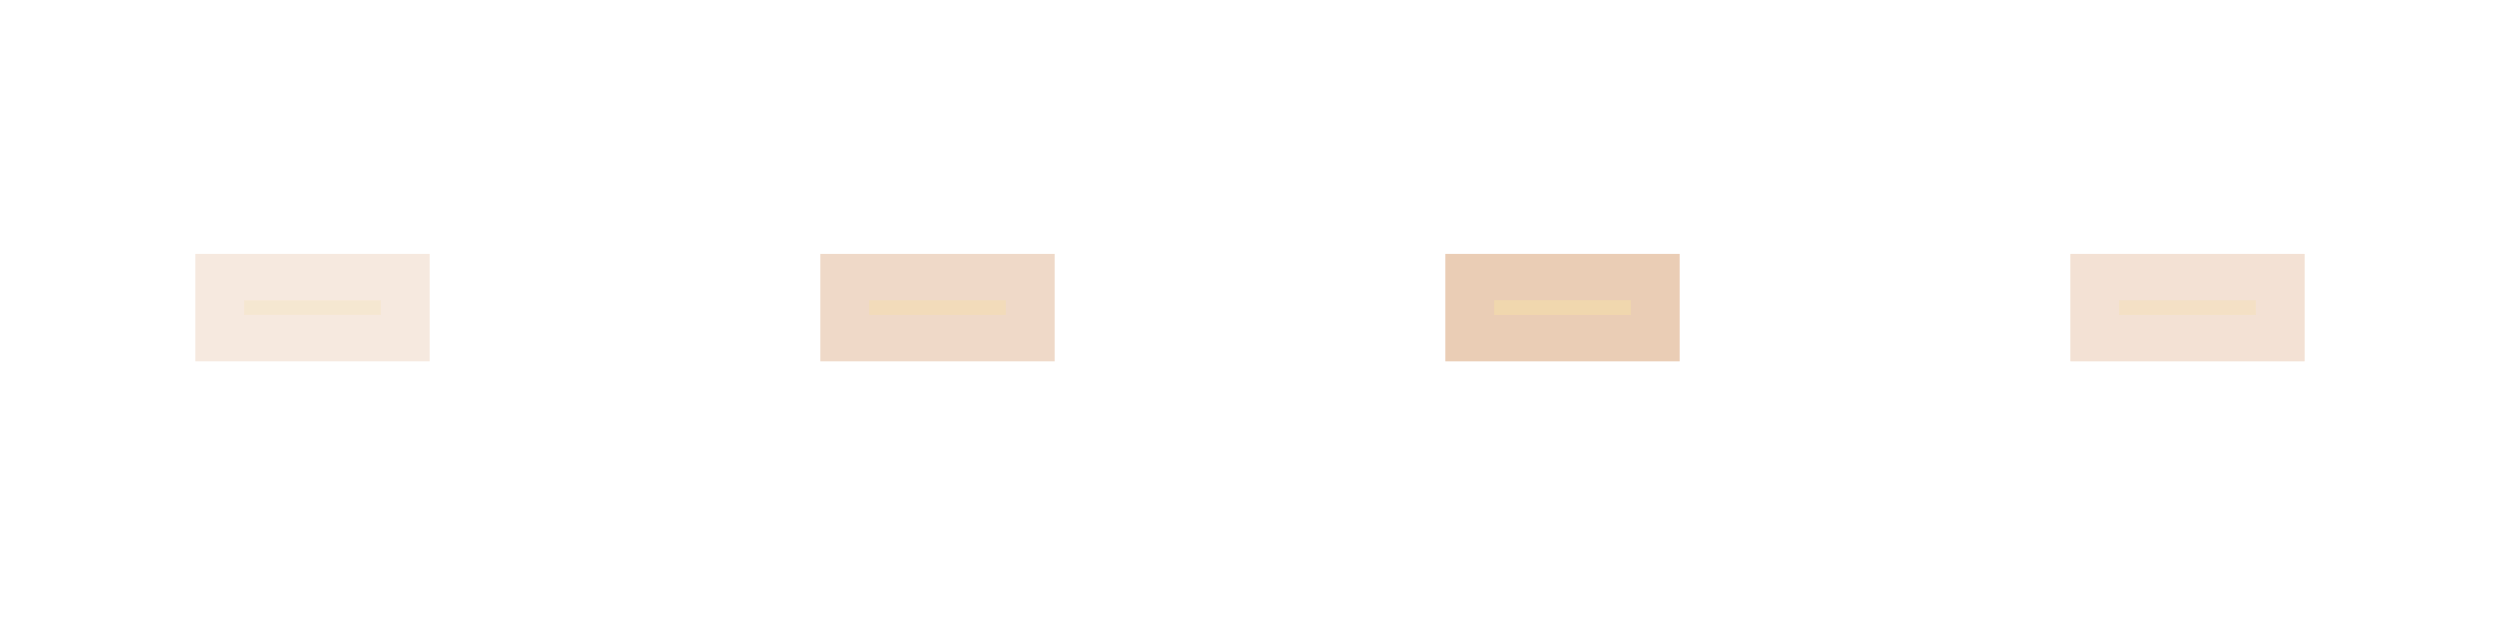
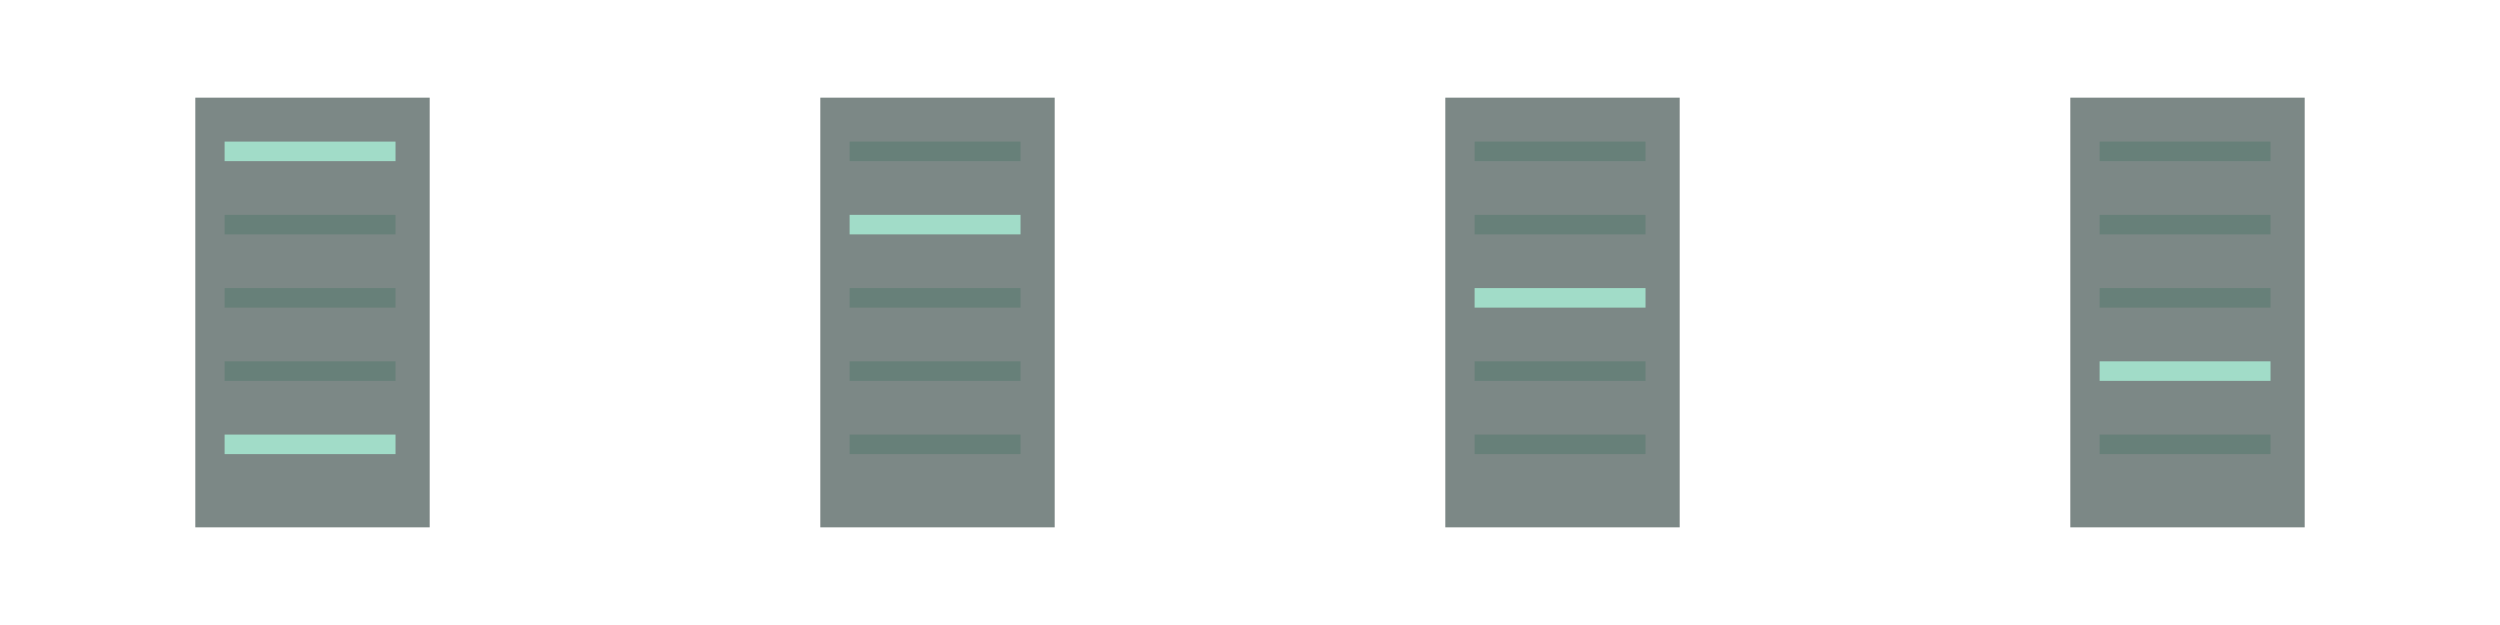
<svg xmlns="http://www.w3.org/2000/svg" width="512" height="128" viewBox="0 0 512 128">
-   <path d="M40 52h48v22h-48z" fill="#dba880" opacity="0.25" />
-   <path d="M50 63h28" stroke="#f5dfa8" stroke-width="3" opacity="0.25" />
-   <path d="M168 52h48v22h-48z" fill="#dba880" opacity="0.43" />
-   <path d="M178 63h28" stroke="#f5dfa8" stroke-width="3" opacity="0.43" />
-   <path d="M296 52h48v22h-48z" fill="#dba880" opacity="0.58" />
-   <path d="M306 63h28" stroke="#f5dfa8" stroke-width="3" opacity="0.58" />
-   <path d="M424 52h48v22h-48z" fill="#dba880" opacity="0.34" />
-   <path d="M434 63h28" stroke="#f5dfa8" stroke-width="3" opacity="0.34" />
+   <g transform="translate(0 0)">
+     <path d="M40 20H88V108H40Z" fill="#253936" opacity=".6" />
+     <path d="M46 31H81" stroke="#a5e6cf" stroke-width="4" opacity="0.9" />
+     <path d="M46 46H81" stroke="#497566" stroke-width="4" opacity="0.42" />
+     <path d="M46 61H81" stroke="#497566" stroke-width="4" opacity="0.42" />
+     <path d="M46 76H81" stroke="#497566" stroke-width="4" opacity="0.42" />
+     <path d="M46 91H81" stroke="#a5e6cf" stroke-width="4" opacity="0.9" />
+   </g>
+   <g transform="translate(128 0)">
+     <path d="M40 20H88V108H40Z" fill="#253936" opacity=".6" />
+     <path d="M46 31H81" stroke="#497566" stroke-width="4" opacity="0.42" />
+     <path d="M46 46H81" stroke="#a5e6cf" stroke-width="4" opacity="0.9" />
+     <path d="M46 61H81" stroke="#497566" stroke-width="4" opacity="0.42" />
+     <path d="M46 76H81" stroke="#497566" stroke-width="4" opacity="0.42" />
+     <path d="M46 91H81" stroke="#497566" stroke-width="4" opacity="0.42" />
+   </g>
+   <g transform="translate(256 0)">
+     <path d="M40 20H88V108H40Z" fill="#253936" opacity=".6" />
+     <path d="M46 31H81" stroke="#497566" stroke-width="4" opacity="0.42" />
+     <path d="M46 46H81" stroke="#497566" stroke-width="4" opacity="0.42" />
+     <path d="M46 61H81" stroke="#a5e6cf" stroke-width="4" opacity="0.9" />
+     <path d="M46 76H81" stroke="#497566" stroke-width="4" opacity="0.42" />
+     <path d="M46 91H81" stroke="#497566" stroke-width="4" opacity="0.42" />
+   </g>
+   <g transform="translate(384 0)">
+     <path d="M40 20H88V108H40Z" fill="#253936" opacity=".6" />
+     <path d="M46 31H81" stroke="#497566" stroke-width="4" opacity="0.42" />
+     <path d="M46 46H81" stroke="#497566" stroke-width="4" opacity="0.42" />
+     <path d="M46 61H81" stroke="#497566" stroke-width="4" opacity="0.42" />
+     <path d="M46 76H81" stroke="#a5e6cf" stroke-width="4" opacity="0.9" />
+     <path d="M46 91H81" stroke="#497566" stroke-width="4" opacity="0.42" />
+   </g>
</svg>
